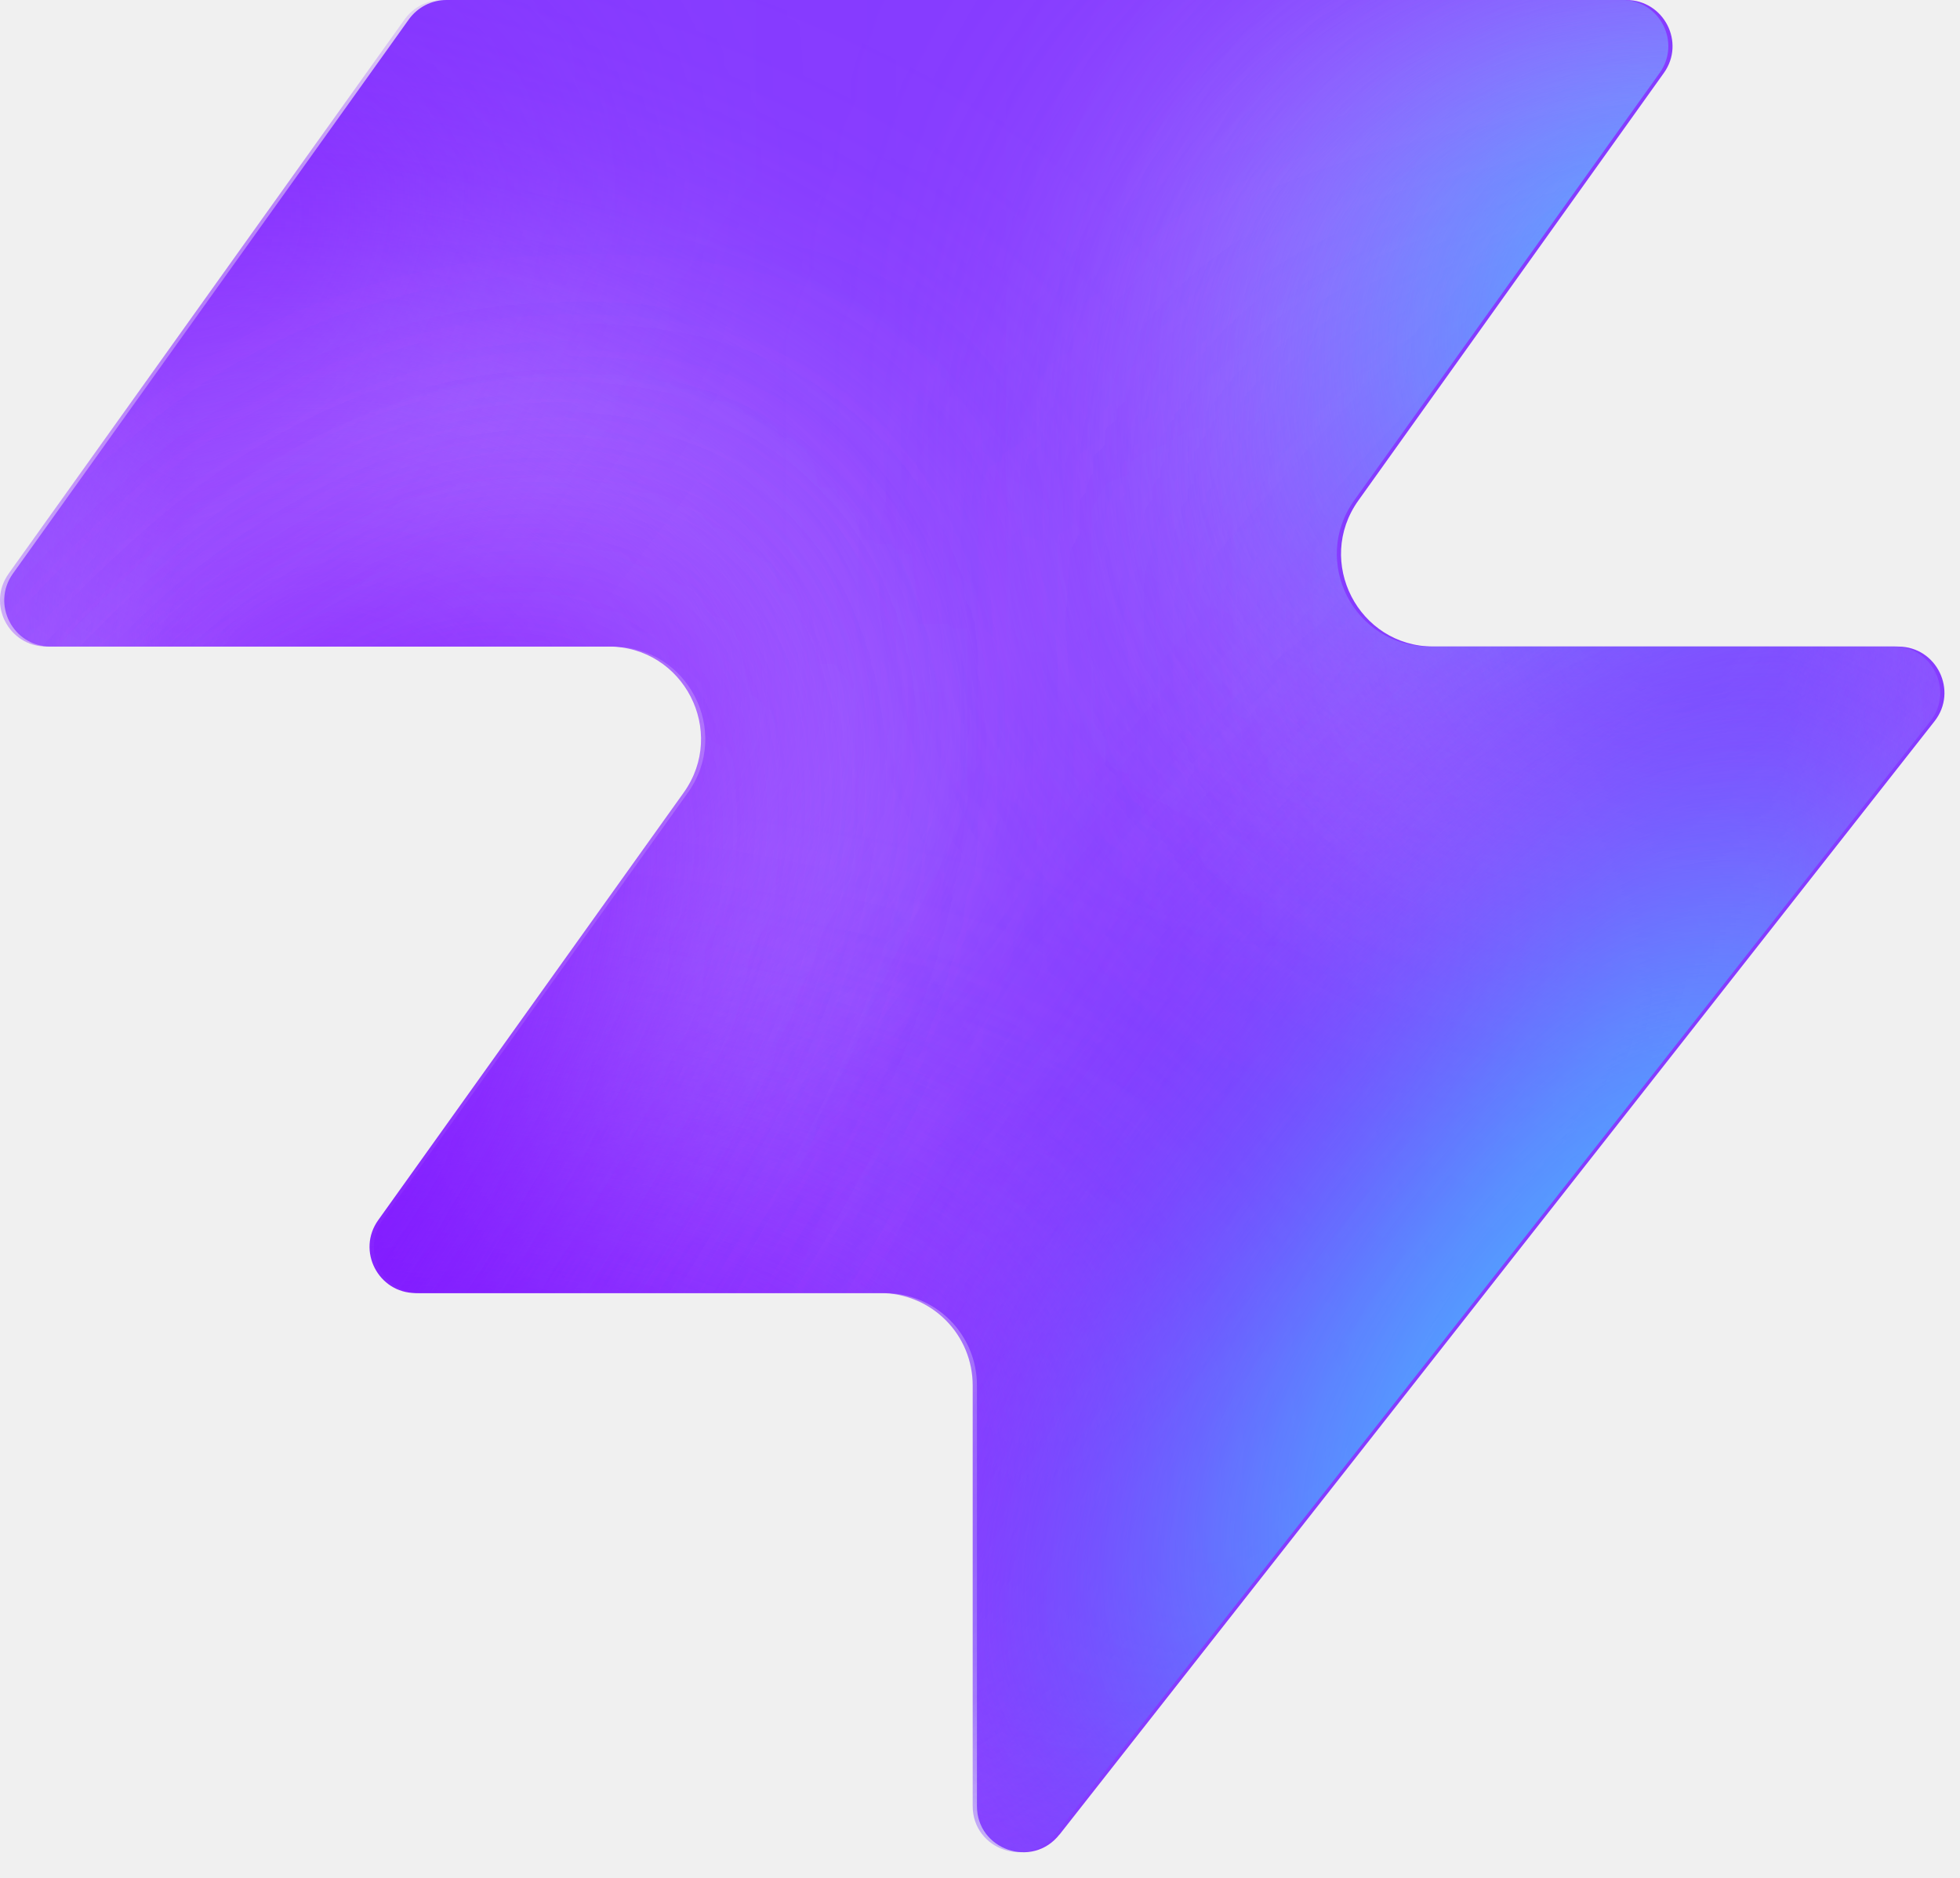
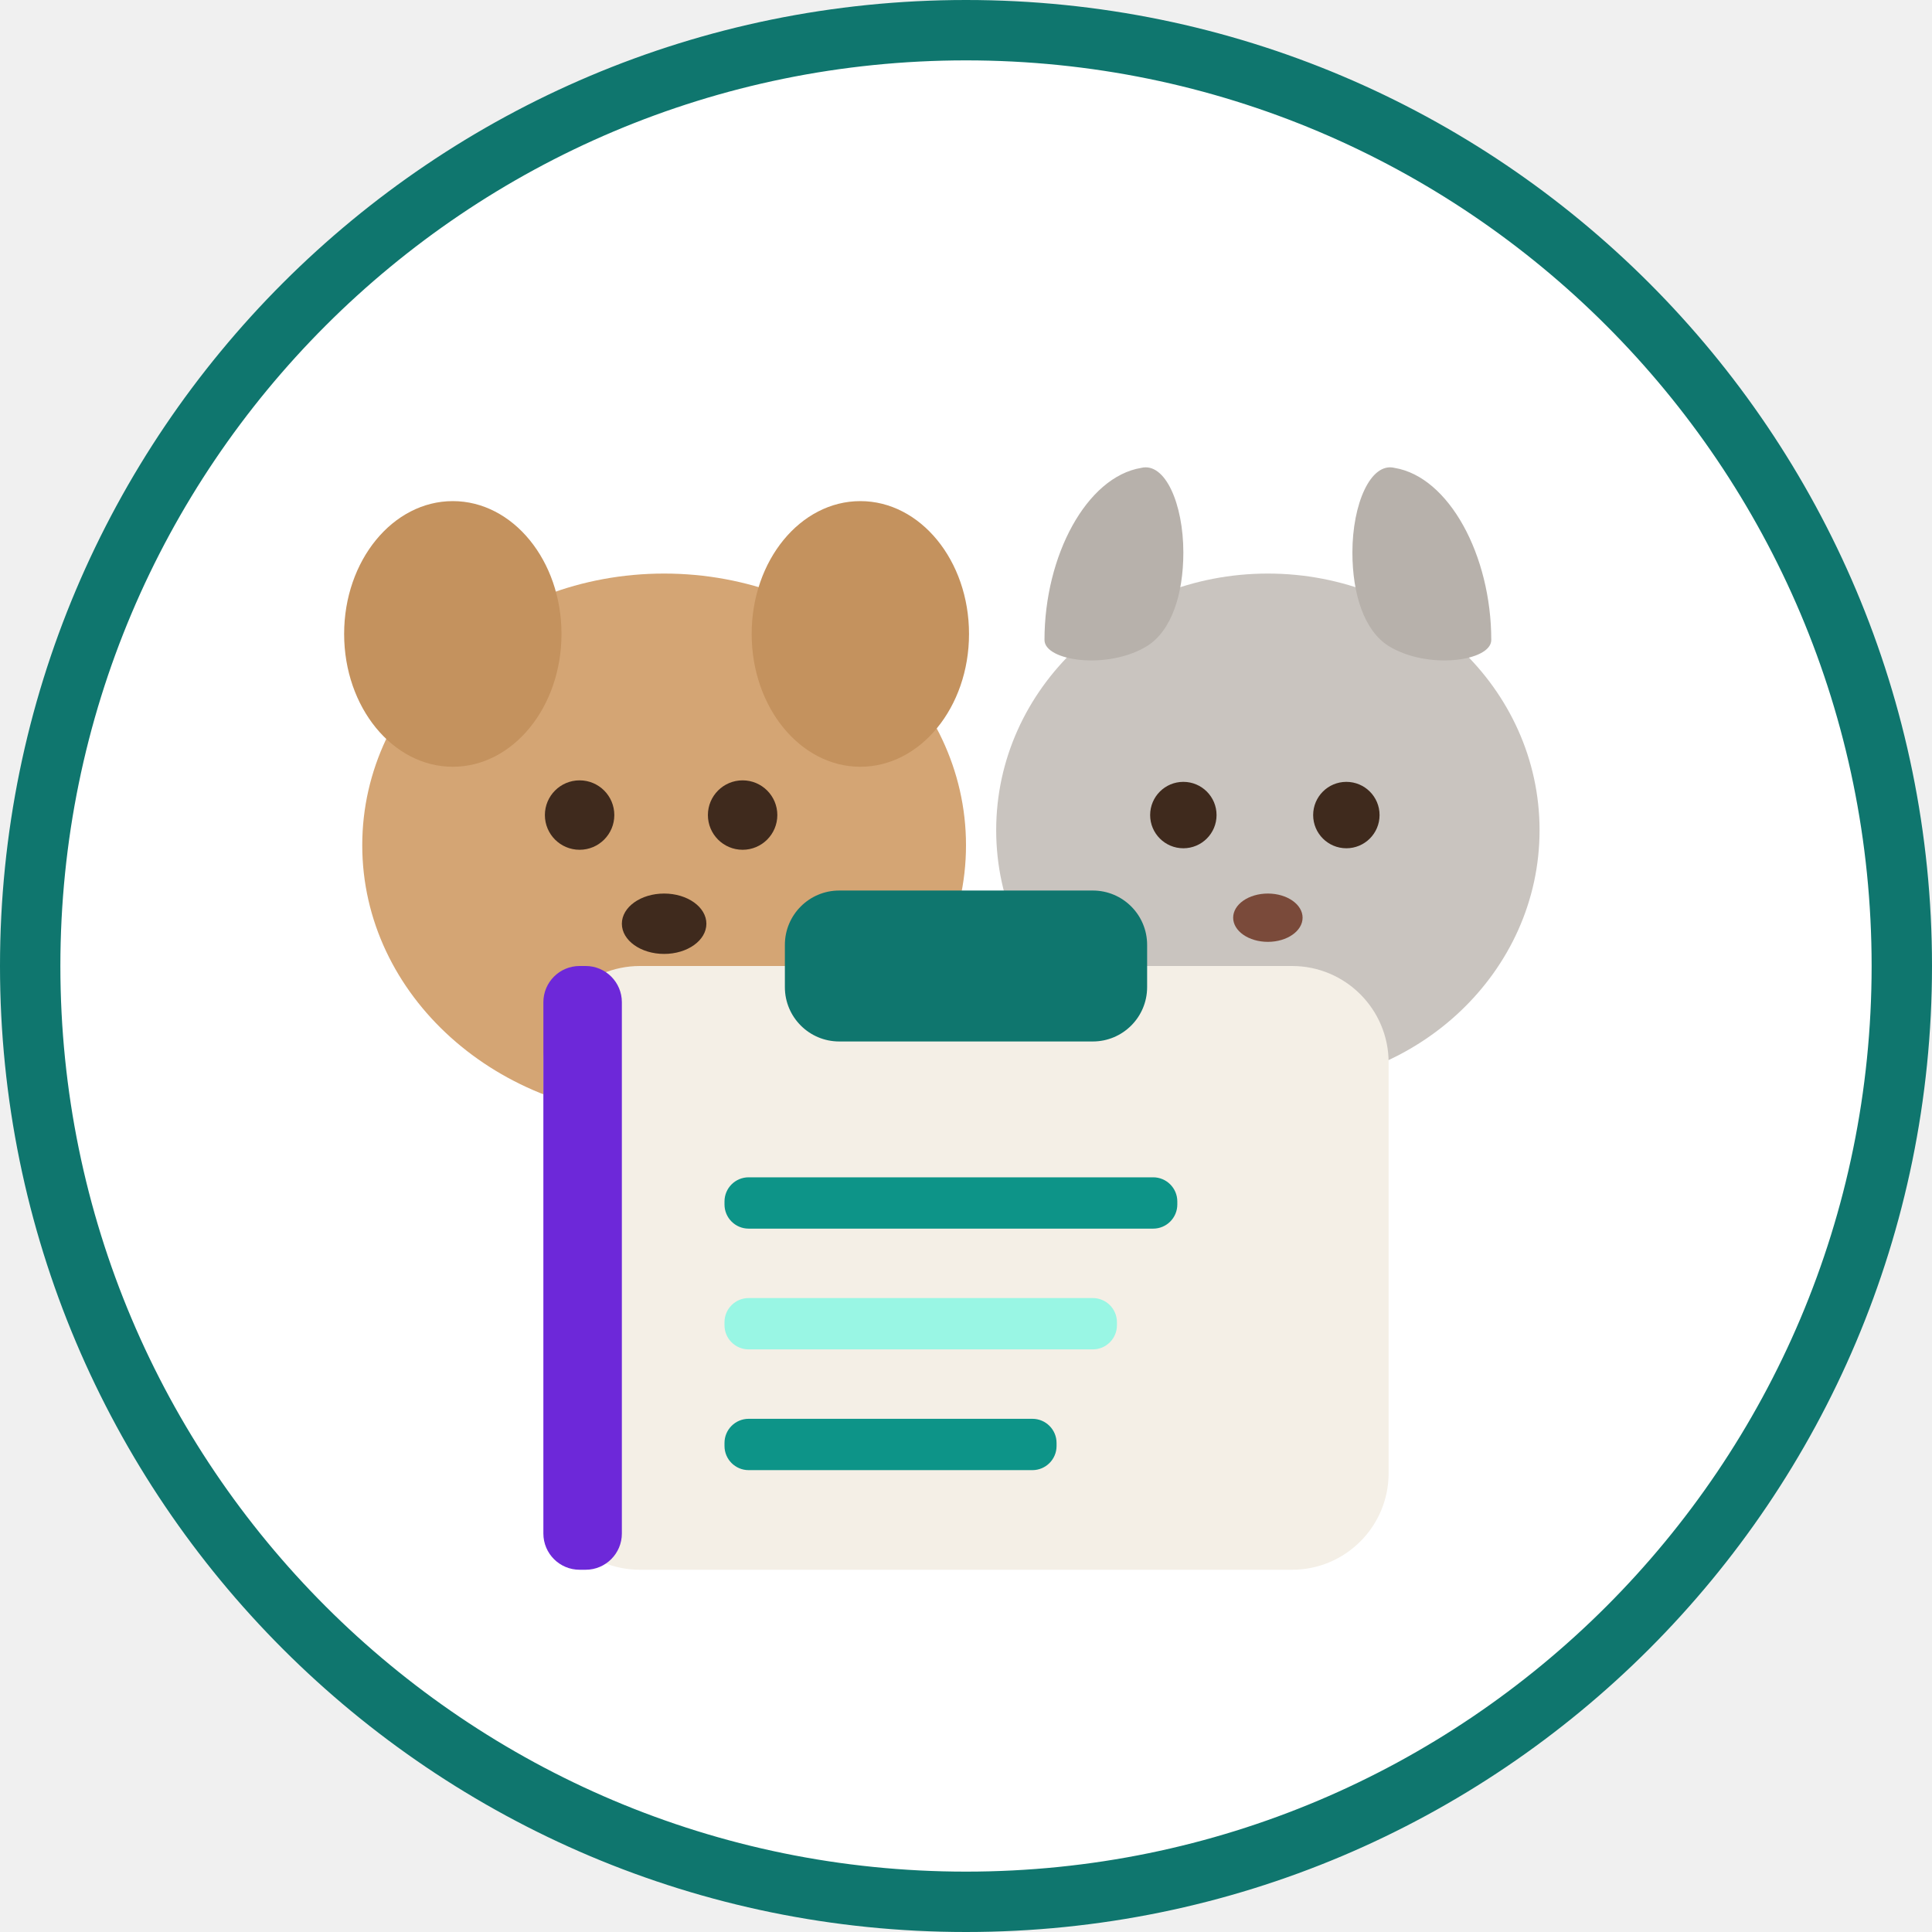
- <svg xmlns="http://www.w3.org/2000/svg" width="48" height="46" fill="none" viewBox="0 0 48 46">
-   <path fill="#863bff" d="M25.946 44.938c-.664.845-2.021.375-2.021-.698V33.937a2.26 2.26 0 0 0-2.262-2.262H10.287c-.92 0-1.456-1.04-.92-1.788l7.48-10.471c1.07-1.497 0-3.578-1.842-3.578H1.237c-.92 0-1.456-1.04-.92-1.788L10.013.474c.214-.297.556-.474.92-.474h28.894c.92 0 1.456 1.04.92 1.788l-7.48 10.471c-1.07 1.498 0 3.579 1.842 3.579h11.377c.943 0 1.473 1.088.89 1.83L25.947 44.94z" style="fill:#863bff;fill:color(display-p3 .525 .23 1);fill-opacity:1" />
-   <mask id="a" width="48" height="46" x="0" y="0" maskUnits="userSpaceOnUse" style="mask-type:alpha">
-     <path fill="#000" d="M25.842 44.938c-.664.844-2.021.375-2.021-.698V33.937a2.26 2.26 0 0 0-2.262-2.262H10.183c-.92 0-1.456-1.04-.92-1.788l7.48-10.471c1.07-1.498 0-3.579-1.842-3.579H1.133c-.92 0-1.456-1.04-.92-1.787L9.91.473c.214-.297.556-.474.92-.474h28.894c.92 0 1.456 1.04.92 1.788l-7.48 10.471c-1.07 1.498 0 3.578 1.842 3.578h11.377c.943 0 1.473 1.088.89 1.832L25.843 44.94z" style="fill:#000;fill-opacity:1" />
-   </mask>
-   <g mask="url(#a)">
-     <g filter="url(#b)">
-       <ellipse cx="5.508" cy="14.704" fill="#ede6ff" rx="5.508" ry="14.704" style="fill:#ede6ff;fill:color(display-p3 .927 .903 1);fill-opacity:1" transform="matrix(.00324 1 1 -.00324 -4.47 31.516)" />
-     </g>
-     <g filter="url(#c)">
-       <ellipse cx="10.399" cy="29.851" fill="#ede6ff" rx="10.399" ry="29.851" style="fill:#ede6ff;fill:color(display-p3 .927 .903 1);fill-opacity:1" transform="matrix(.00324 1 1 -.00324 -39.328 7.883)" />
-     </g>
-     <g filter="url(#d)">
-       <ellipse cx="5.508" cy="30.487" fill="#7e14ff" rx="5.508" ry="30.487" style="fill:#7e14ff;fill:color(display-p3 .492 .077 1);fill-opacity:1" transform="rotate(89.814 -25.913 -14.639)scale(1 -1)" />
-     </g>
-     <g filter="url(#e)">
-       <ellipse cx="5.508" cy="30.599" fill="#7e14ff" rx="5.508" ry="30.599" style="fill:#7e14ff;fill:color(display-p3 .492 .077 1);fill-opacity:1" transform="rotate(89.814 -32.644 -3.334)scale(1 -1)" />
-     </g>
-     <g filter="url(#f)">
-       <ellipse cx="5.508" cy="30.599" fill="#7e14ff" rx="5.508" ry="30.599" style="fill:#7e14ff;fill:color(display-p3 .492 .077 1);fill-opacity:1" transform="matrix(.00324 1 1 -.00324 -34.34 30.47)" />
-     </g>
-     <g filter="url(#g)">
-       <ellipse cx="14.072" cy="22.078" fill="#ede6ff" rx="14.072" ry="22.078" style="fill:#ede6ff;fill:color(display-p3 .927 .903 1);fill-opacity:1" transform="rotate(93.35 24.506 48.493)scale(-1 1)" />
-     </g>
-     <g filter="url(#h)">
-       <ellipse cx="3.47" cy="21.501" fill="#7e14ff" rx="3.47" ry="21.501" style="fill:#7e14ff;fill:color(display-p3 .492 .077 1);fill-opacity:1" transform="rotate(89.009 28.708 47.59)scale(-1 1)" />
-     </g>
-     <g filter="url(#i)">
-       <ellipse cx="3.47" cy="21.501" fill="#7e14ff" rx="3.47" ry="21.501" style="fill:#7e14ff;fill:color(display-p3 .492 .077 1);fill-opacity:1" transform="rotate(89.009 28.708 47.59)scale(-1 1)" />
-     </g>
-     <g filter="url(#j)">
-       <ellipse cx=".387" cy="8.972" fill="#7e14ff" rx="4.407" ry="29.108" style="fill:#7e14ff;fill:color(display-p3 .492 .077 1);fill-opacity:1" transform="rotate(39.51 .387 8.972)" />
-     </g>
-     <g filter="url(#k)">
-       <ellipse cx="47.523" cy="-6.092" fill="#7e14ff" rx="4.407" ry="29.108" style="fill:#7e14ff;fill:color(display-p3 .492 .077 1);fill-opacity:1" transform="rotate(37.892 47.523 -6.092)" />
-     </g>
-     <g filter="url(#l)">
-       <ellipse cx="41.412" cy="6.333" fill="#47bfff" rx="5.971" ry="9.665" style="fill:#47bfff;fill:color(display-p3 .28 .748 1);fill-opacity:1" transform="rotate(37.892 41.412 6.333)" />
-     </g>
-     <g filter="url(#m)">
-       <ellipse cx="-1.879" cy="38.332" fill="#7e14ff" rx="4.407" ry="29.108" style="fill:#7e14ff;fill:color(display-p3 .492 .077 1);fill-opacity:1" transform="rotate(37.892 -1.88 38.332)" />
-     </g>
-     <g filter="url(#n)">
-       <ellipse cx="-1.879" cy="38.332" fill="#7e14ff" rx="4.407" ry="29.108" style="fill:#7e14ff;fill:color(display-p3 .492 .077 1);fill-opacity:1" transform="rotate(37.892 -1.88 38.332)" />
-     </g>
-     <g filter="url(#o)">
-       <ellipse cx="35.651" cy="29.907" fill="#7e14ff" rx="4.407" ry="29.108" style="fill:#7e14ff;fill:color(display-p3 .492 .077 1);fill-opacity:1" transform="rotate(37.892 35.651 29.907)" />
-     </g>
-     <g filter="url(#p)">
-       <ellipse cx="38.418" cy="32.4" fill="#47bfff" rx="5.971" ry="15.297" style="fill:#47bfff;fill:color(display-p3 .28 .748 1);fill-opacity:1" transform="rotate(37.892 38.418 32.4)" />
-     </g>
-   </g>
-   <defs>
-     <filter id="b" width="60.045" height="41.654" x="-19.77" y="16.149" color-interpolation-filters="sRGB" filterUnits="userSpaceOnUse">
-       <feFlood flood-opacity="0" result="BackgroundImageFix" />
-       <feBlend in="SourceGraphic" in2="BackgroundImageFix" result="shape" />
-       <feGaussianBlur result="effect1_foregroundBlur_2002_17158" stdDeviation="7.659" />
-     </filter>
-     <filter id="c" width="90.34" height="51.437" x="-54.613" y="-7.533" color-interpolation-filters="sRGB" filterUnits="userSpaceOnUse">
-       <feFlood flood-opacity="0" result="BackgroundImageFix" />
-       <feBlend in="SourceGraphic" in2="BackgroundImageFix" result="shape" />
-       <feGaussianBlur result="effect1_foregroundBlur_2002_17158" stdDeviation="7.659" />
-     </filter>
-     <filter id="d" width="79.355" height="29.4" x="-49.64" y="2.03" color-interpolation-filters="sRGB" filterUnits="userSpaceOnUse">
-       <feFlood flood-opacity="0" result="BackgroundImageFix" />
-       <feBlend in="SourceGraphic" in2="BackgroundImageFix" result="shape" />
-       <feGaussianBlur result="effect1_foregroundBlur_2002_17158" stdDeviation="4.596" />
-     </filter>
-     <filter id="e" width="79.579" height="29.4" x="-45.045" y="20.029" color-interpolation-filters="sRGB" filterUnits="userSpaceOnUse">
-       <feFlood flood-opacity="0" result="BackgroundImageFix" />
-       <feBlend in="SourceGraphic" in2="BackgroundImageFix" result="shape" />
-       <feGaussianBlur result="effect1_foregroundBlur_2002_17158" stdDeviation="4.596" />
-     </filter>
-     <filter id="f" width="79.579" height="29.4" x="-43.513" y="21.178" color-interpolation-filters="sRGB" filterUnits="userSpaceOnUse">
-       <feFlood flood-opacity="0" result="BackgroundImageFix" />
-       <feBlend in="SourceGraphic" in2="BackgroundImageFix" result="shape" />
-       <feGaussianBlur result="effect1_foregroundBlur_2002_17158" stdDeviation="4.596" />
-     </filter>
-     <filter id="g" width="74.749" height="58.852" x="15.756" y="-17.901" color-interpolation-filters="sRGB" filterUnits="userSpaceOnUse">
-       <feFlood flood-opacity="0" result="BackgroundImageFix" />
-       <feBlend in="SourceGraphic" in2="BackgroundImageFix" result="shape" />
-       <feGaussianBlur result="effect1_foregroundBlur_2002_17158" stdDeviation="7.659" />
-     </filter>
-     <filter id="h" width="61.377" height="25.362" x="23.548" y="2.284" color-interpolation-filters="sRGB" filterUnits="userSpaceOnUse">
-       <feFlood flood-opacity="0" result="BackgroundImageFix" />
-       <feBlend in="SourceGraphic" in2="BackgroundImageFix" result="shape" />
-       <feGaussianBlur result="effect1_foregroundBlur_2002_17158" stdDeviation="4.596" />
-     </filter>
-     <filter id="i" width="61.377" height="25.362" x="23.548" y="2.284" color-interpolation-filters="sRGB" filterUnits="userSpaceOnUse">
-       <feFlood flood-opacity="0" result="BackgroundImageFix" />
-       <feBlend in="SourceGraphic" in2="BackgroundImageFix" result="shape" />
-       <feGaussianBlur result="effect1_foregroundBlur_2002_17158" stdDeviation="4.596" />
-     </filter>
-     <filter id="j" width="56.045" height="63.649" x="-27.636" y="-22.853" color-interpolation-filters="sRGB" filterUnits="userSpaceOnUse">
-       <feFlood flood-opacity="0" result="BackgroundImageFix" />
-       <feBlend in="SourceGraphic" in2="BackgroundImageFix" result="shape" />
-       <feGaussianBlur result="effect1_foregroundBlur_2002_17158" stdDeviation="4.596" />
-     </filter>
-     <filter id="k" width="54.814" height="64.646" x="20.116" y="-38.415" color-interpolation-filters="sRGB" filterUnits="userSpaceOnUse">
-       <feFlood flood-opacity="0" result="BackgroundImageFix" />
-       <feBlend in="SourceGraphic" in2="BackgroundImageFix" result="shape" />
-       <feGaussianBlur result="effect1_foregroundBlur_2002_17158" stdDeviation="4.596" />
-     </filter>
-     <filter id="l" width="33.541" height="35.313" x="24.641" y="-11.323" color-interpolation-filters="sRGB" filterUnits="userSpaceOnUse">
-       <feFlood flood-opacity="0" result="BackgroundImageFix" />
-       <feBlend in="SourceGraphic" in2="BackgroundImageFix" result="shape" />
-       <feGaussianBlur result="effect1_foregroundBlur_2002_17158" stdDeviation="4.596" />
-     </filter>
-     <filter id="m" width="54.814" height="64.646" x="-29.286" y="6.009" color-interpolation-filters="sRGB" filterUnits="userSpaceOnUse">
-       <feFlood flood-opacity="0" result="BackgroundImageFix" />
-       <feBlend in="SourceGraphic" in2="BackgroundImageFix" result="shape" />
-       <feGaussianBlur result="effect1_foregroundBlur_2002_17158" stdDeviation="4.596" />
-     </filter>
-     <filter id="n" width="54.814" height="64.646" x="-29.286" y="6.009" color-interpolation-filters="sRGB" filterUnits="userSpaceOnUse">
-       <feFlood flood-opacity="0" result="BackgroundImageFix" />
-       <feBlend in="SourceGraphic" in2="BackgroundImageFix" result="shape" />
-       <feGaussianBlur result="effect1_foregroundBlur_2002_17158" stdDeviation="4.596" />
-     </filter>
-     <filter id="o" width="54.814" height="64.646" x="8.244" y="-2.416" color-interpolation-filters="sRGB" filterUnits="userSpaceOnUse">
-       <feFlood flood-opacity="0" result="BackgroundImageFix" />
-       <feBlend in="SourceGraphic" in2="BackgroundImageFix" result="shape" />
-       <feGaussianBlur result="effect1_foregroundBlur_2002_17158" stdDeviation="4.596" />
-     </filter>
-     <filter id="p" width="39.409" height="43.623" x="18.713" y="10.588" color-interpolation-filters="sRGB" filterUnits="userSpaceOnUse">
-       <feFlood flood-opacity="0" result="BackgroundImageFix" />
-       <feBlend in="SourceGraphic" in2="BackgroundImageFix" result="shape" />
-       <feGaussianBlur result="effect1_foregroundBlur_2002_17158" stdDeviation="4.596" />
-     </filter>
-   </defs>
+ <svg xmlns="http://www.w3.org/2000/svg" viewBox="0 0 64 64" role="img" aria-label="Petbooki">
+   <circle cx="32" cy="32" r="31" fill="#ffffff" stroke="#0f766e" stroke-width="2" />
+   <ellipse cx="22" cy="28" rx="10" ry="9" fill="#d4a574" />
+   <ellipse cx="15" cy="21" rx="3.6" ry="4.4" fill="#c4925e" />
+   <ellipse cx="28.5" cy="21" rx="3.6" ry="4.4" fill="#c4925e" />
+   <circle cx="19.2" cy="27" r="1.15" fill="#3f2a1d" />
+   <circle cx="24.6" cy="27" r="1.15" fill="#3f2a1d" />
+   <ellipse cx="22" cy="30.6" rx="1.4" ry="1" fill="#3f2a1d" />
+   <ellipse cx="42" cy="27.5" rx="9" ry="8.5" fill="#c9c4bf" />
+   <path d="M34.6 21.2c0-2.8 1.4-5.4 3.2-5.7.8-.2 1.4 1.2 1.4 2.8 0 1.4-.4 2.6-1.2 3.1-1.3.8-3.4.5-3.4-.2z" fill="#b7b1ab" />
+   <path d="M49.4 21.2c0-2.8-1.4-5.4-3.2-5.7-.8-.2-1.4 1.2-1.4 2.8 0 1.4.4 2.6 1.2 3.1 1.3.8 3.4.5 3.4-.2z" fill="#b7b1ab" />
+   <circle cx="39.2" cy="27" r="1.1" fill="#3f2a1d" />
+   <circle cx="44.6" cy="27" r="1.1" fill="#3f2a1d" />
+   <ellipse cx="42" cy="30.4" rx="1.15" ry=".8" fill="#7a4a3a" />
+   <rect x="18" y="32" width="28" height="20" rx="3.2" fill="#f4efe6" />
+   <rect x="26" y="29.5" width="12" height="5" rx="1.8" fill="#0f766e" />
+   <rect x="18" y="32" width="2.6" height="20" rx="1.2" fill="#6d28d9" />
+   <rect x="24" y="39" width="15" height="1.7" rx=".8" fill="#0d9488" />
+   <rect x="24" y="43" width="13" height="1.7" rx=".8" fill="#99f6e4" />
+   <rect x="24" y="47" width="11" height="1.7" rx=".8" fill="#0d9488" />
</svg>
